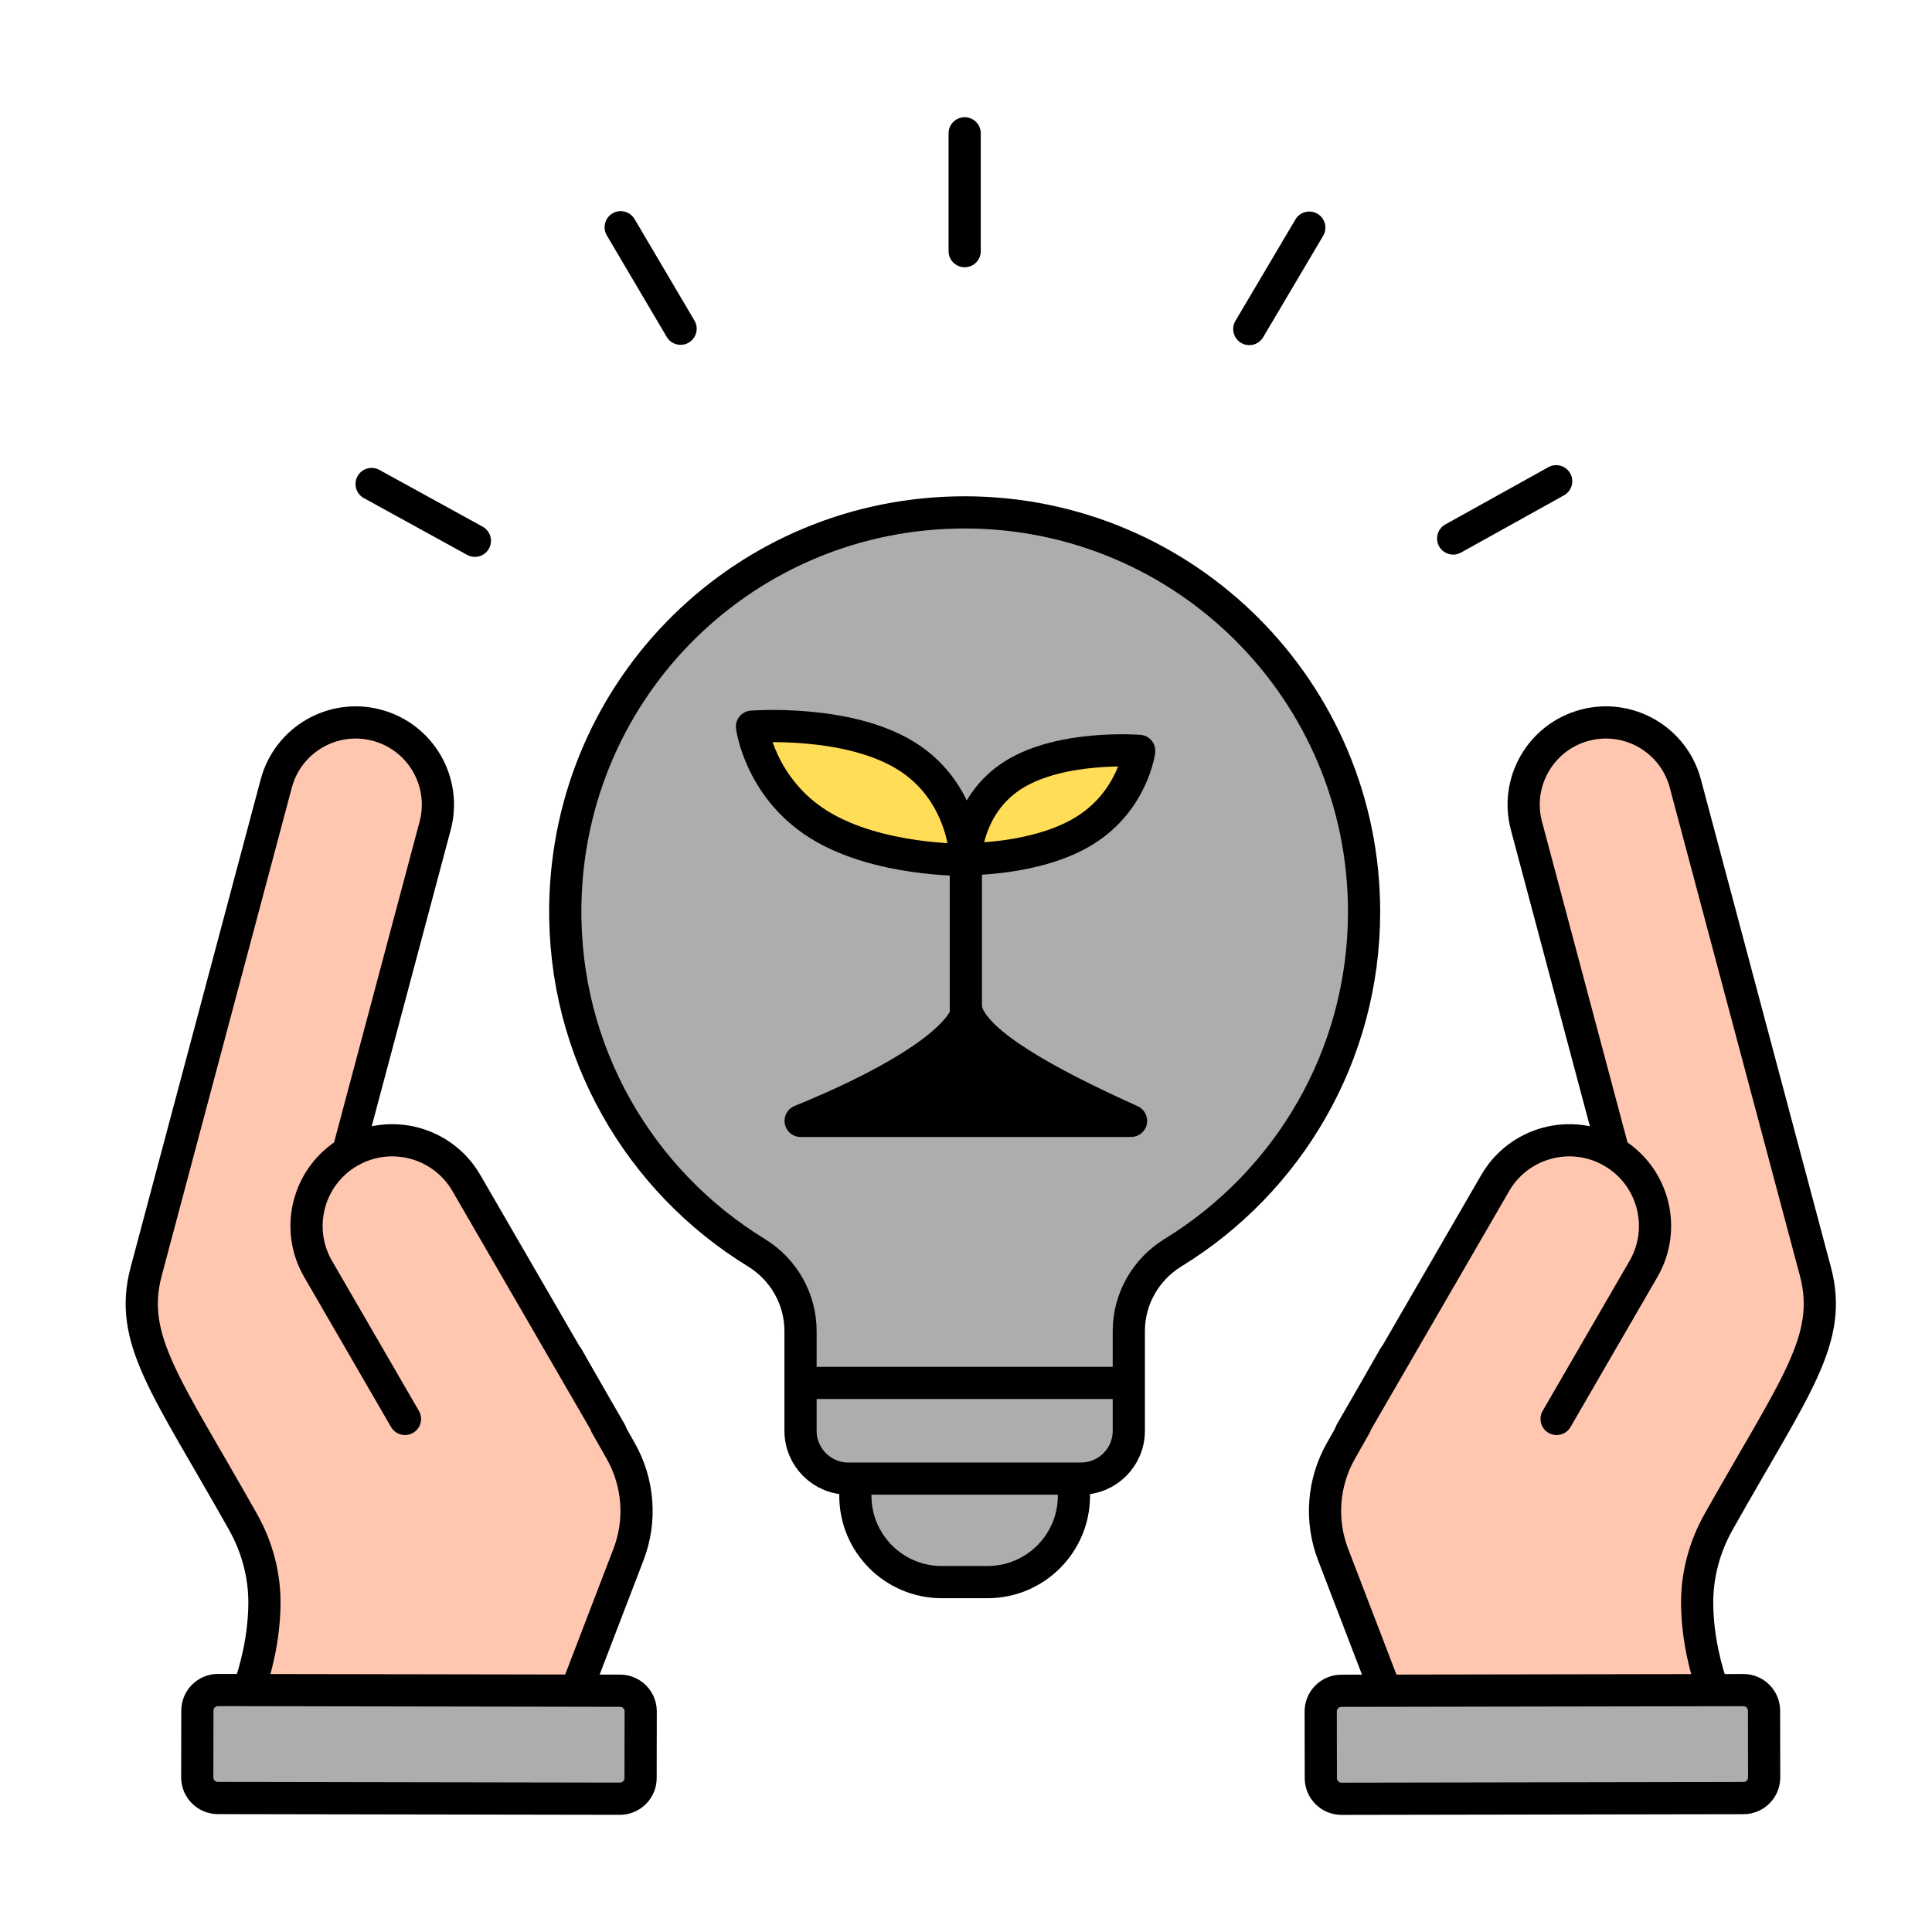
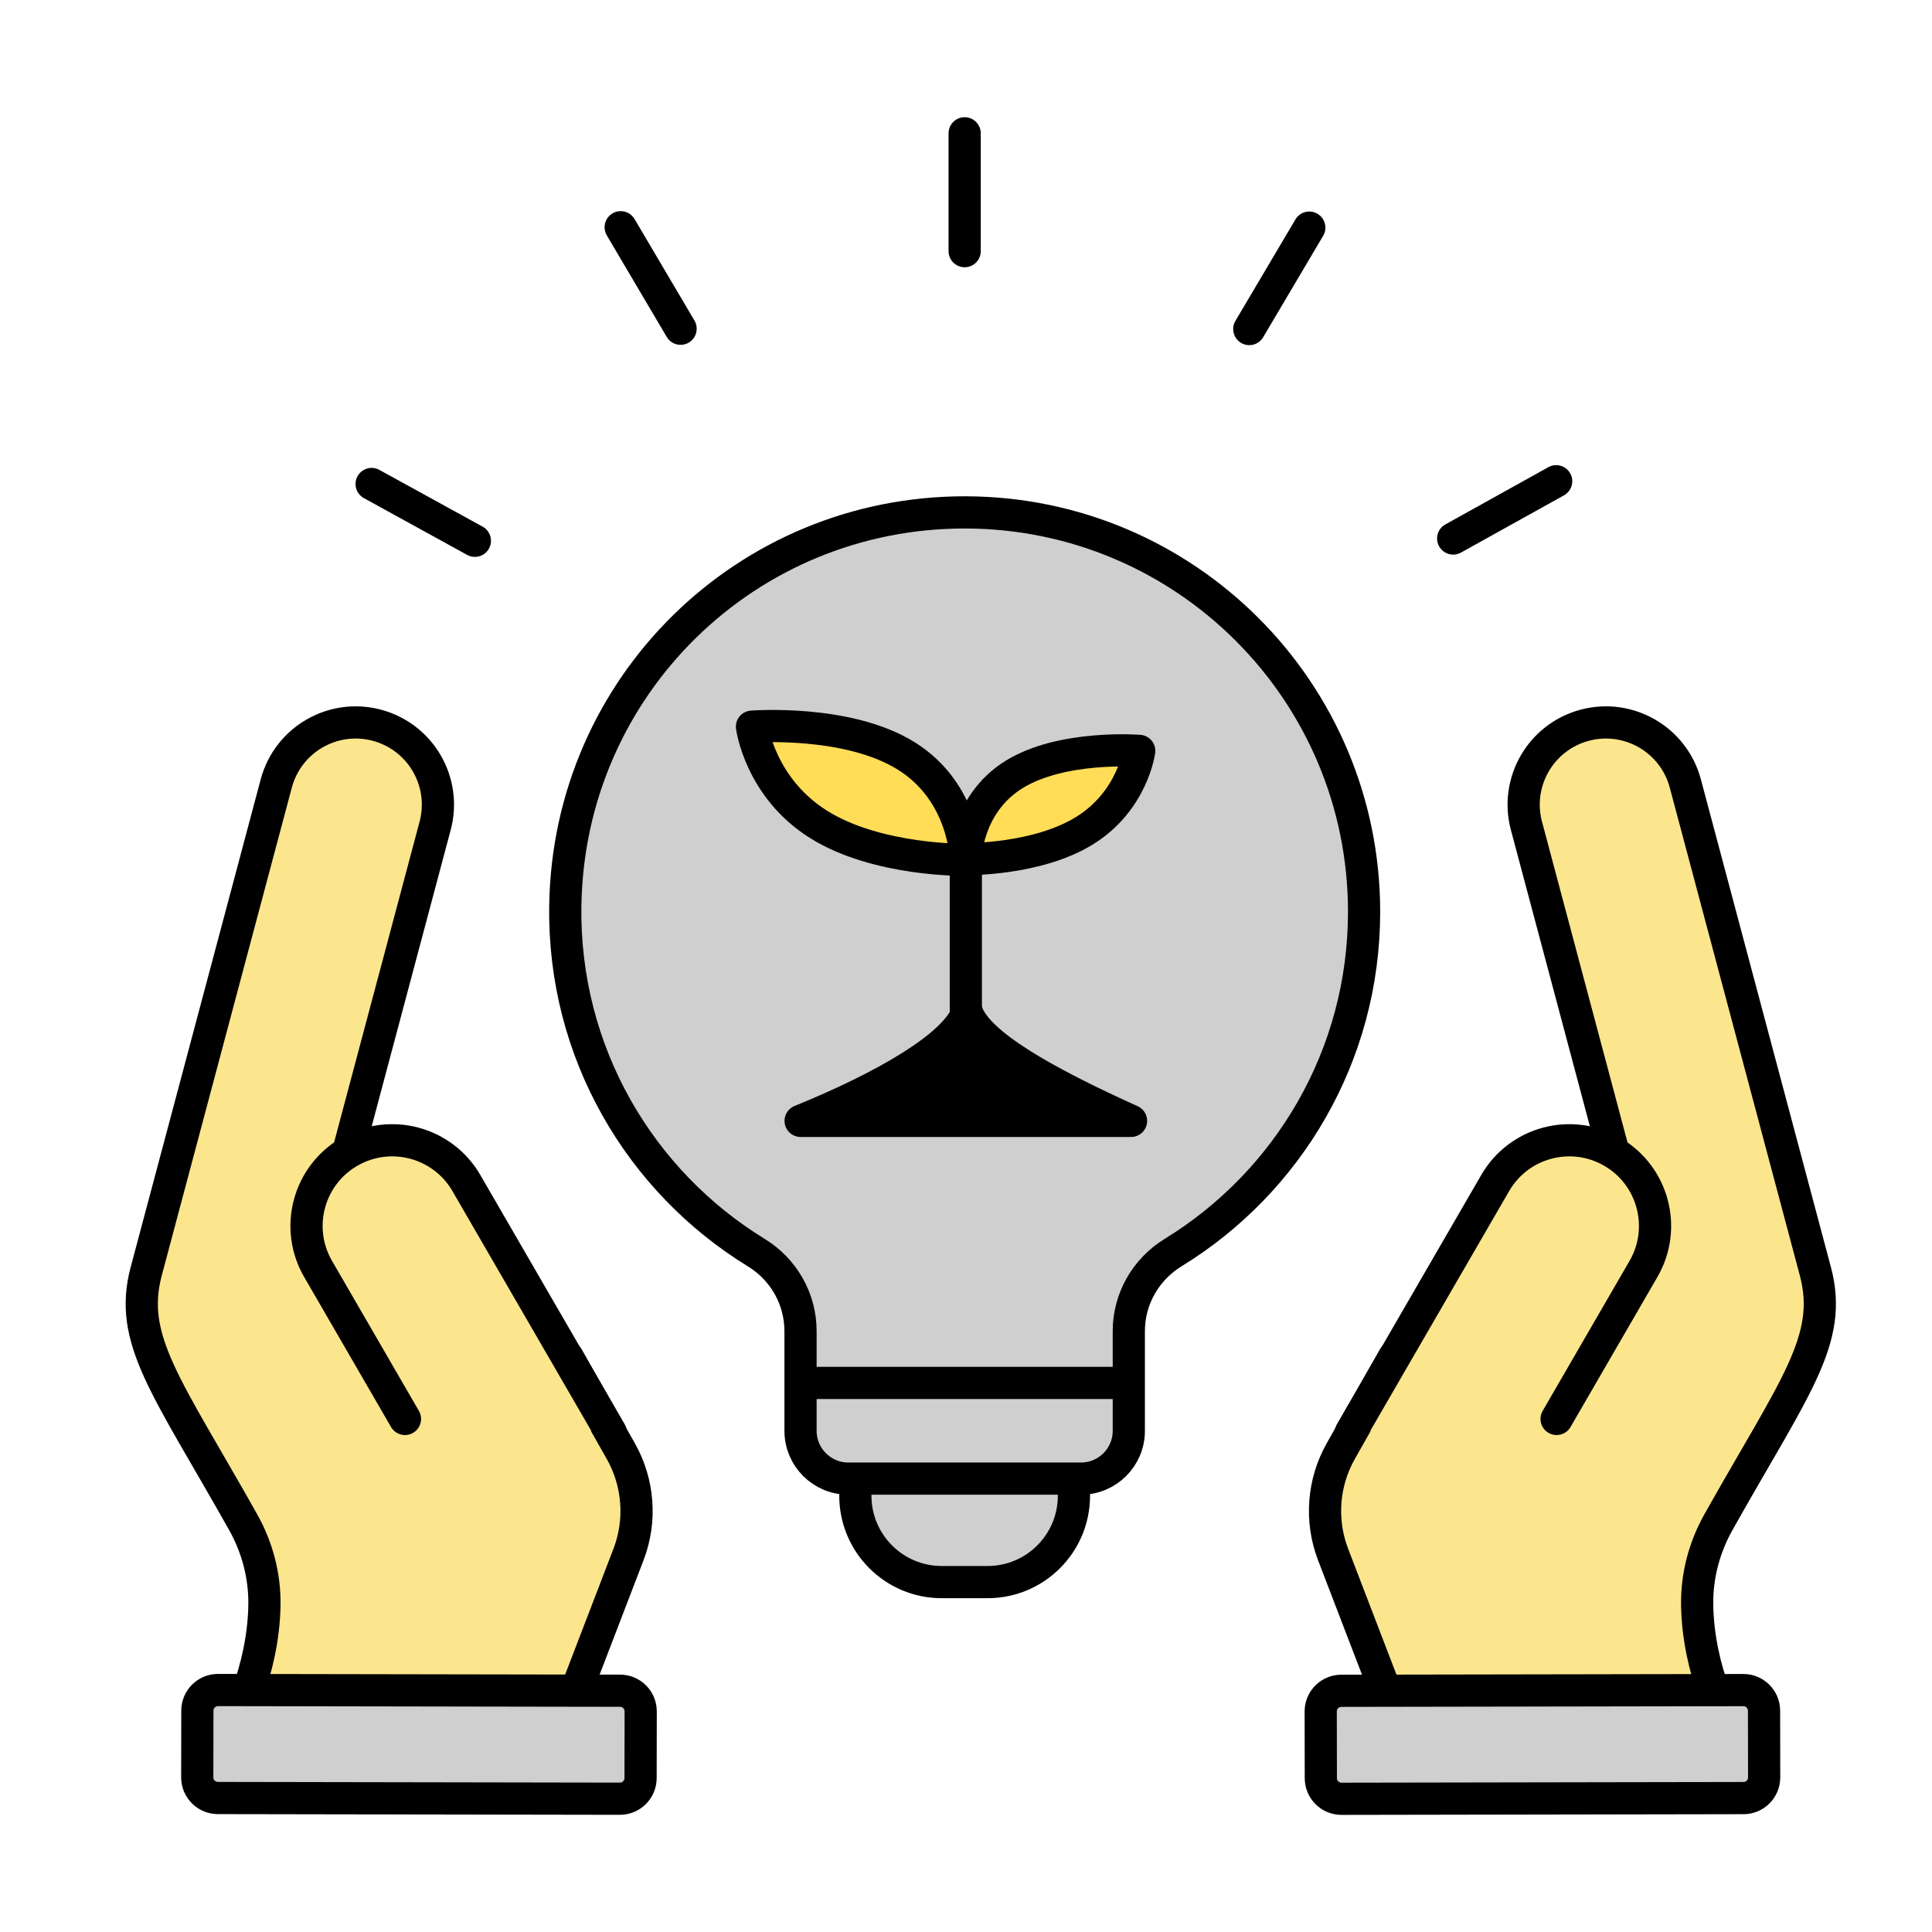
<svg xmlns="http://www.w3.org/2000/svg" id="Layer_1" data-name="Layer 1" viewBox="0 0 1080 1080">
  <defs>
    <style>
      .cls-1 {
        fill: none;
      }

      .cls-1, .cls-2, .cls-3, .cls-4, .cls-5 {
        stroke: #000;
        stroke-linecap: round;
        stroke-linejoin: round;
        stroke-width: 18px;
      }

      .cls-2 {
-         fill: #ffc7b0;
+         fill: #cfcfcf;
      }

      .cls-3 {
-         fill: #ffdd56;
+         fill: #fce68d;
      }

      .cls-4 {
-         fill: #afacb0;
+         fill: #ffdd56;
      }

      .cls-5 {
        fill: #000;
      }
    </style>
  </defs>
  <g>
-     <path class="cls-2" d="M957.96,945.53c-4.41-11.66-9.02-29.7-9.24-48.65-.19-16.12,4.02-32,11.93-46.05,42.73-76,64.33-101.96,54.16-140.12l-72.7-272.73c-6.54-24.53-31.72-39.11-56.24-32.57h0c-24.53,6.54-39.11,31.72-32.57,56.24l58.51,219.51-132.59,77.55-29.69,52.42c-10.01,17.68-11.6,38.91-4.31,57.88l29.35,76.44,183.4.09Z" />
-     <path class="cls-2" d="M870.15,793.2l48.57-83.87c13.26-22.89,5.45-52.2-17.45-65.45h0c-22.89-13.26-52.2-5.45-65.45,17.45l-80.66,139.28" />
-     <rect class="cls-4" x="738.37" y="944.91" width="247.82" height="60.37" rx="11.54" ry="11.54" transform="translate(1726.21 1948.74) rotate(179.9)" />
+     <path class="cls-3" d="M957.96,945.53c-4.41-11.66-9.02-29.7-9.24-48.65-.19-16.12,4.02-32,11.93-46.05,42.73-76,64.33-101.96,54.16-140.12l-72.7-272.73c-6.54-24.53-31.72-39.11-56.24-32.57h0c-24.53,6.54-39.11,31.72-32.57,56.24l58.51,219.51-132.59,77.55-29.69,52.42c-10.01,17.68-11.6,38.91-4.31,57.88l29.35,76.44,183.4.09Z" />
+     <path class="cls-3" d="M870.15,793.2l48.57-83.87c13.26-22.89,5.45-52.2-17.45-65.45h0c-22.89-13.26-52.2-5.45-65.45,17.45l-80.66,139.28" />
+     <rect class="cls-2" x="738.37" y="944.91" width="247.82" height="60.37" rx="11.54" ry="11.54" transform="translate(1726.21 1948.74) rotate(179.9)" />
  </g>
  <g>
-     <path class="cls-2" d="M138.58,945.53c4.41-11.66,9.02-29.7,9.24-48.65.19-16.12-4.02-32-11.93-46.05-42.73-76-64.33-101.96-54.16-140.12l72.7-272.73c6.54-24.53,31.72-39.11,56.24-32.57h0c24.53,6.54,39.11,31.72,32.57,56.24l-58.51,219.51,132.59,77.55,29.69,52.42c10.01,17.68,11.6,38.91,4.31,57.88l-29.35,76.44-183.4.09Z" />
-     <path class="cls-2" d="M226.38,793.2l-48.57-83.87c-13.26-22.89-5.45-52.2,17.45-65.45h0c22.89-13.26,52.2-5.45,65.45,17.45l80.66,139.28" />
-     <rect class="cls-4" x="110.35" y="944.91" width="247.82" height="60.37" rx="11.54" ry="11.54" transform="translate(1.65 -.39) rotate(.1)" />
+     <path class="cls-3" d="M138.58,945.53c4.41-11.66,9.02-29.7,9.24-48.65.19-16.12-4.02-32-11.93-46.05-42.73-76-64.33-101.96-54.16-140.12l72.7-272.73c6.54-24.53,31.72-39.11,56.24-32.57h0c24.53,6.54,39.11,31.72,32.57,56.24l-58.51,219.51,132.59,77.55,29.69,52.42c10.01,17.68,11.6,38.91,4.31,57.88l-29.35,76.44-183.4.09Z" />
+     <path class="cls-3" d="M226.38,793.2l-48.57-83.87c-13.26-22.89-5.45-52.2,17.45-65.45h0c22.89-13.26,52.2-5.45,65.45,17.45l80.66,139.28" />
+     <rect class="cls-2" x="110.35" y="944.91" width="247.82" height="60.37" rx="11.54" ry="11.54" transform="translate(1.65 -.39) rotate(.1)" />
  </g>
  <g>
    <g>
      <line class="cls-1" x1="539.25" y1="74.52" x2="539.25" y2="140.4" />
      <line class="cls-1" x1="731.9" y1="127.25" x2="698.36" y2="183.94" />
      <line class="cls-1" x1="869.91" y1="269.02" x2="812.33" y2="301.03" />
      <line class="cls-1" x1="346.97" y1="127.03" x2="380.45" y2="183.76" />
      <line class="cls-1" x1="207.74" y1="270.56" x2="265.46" y2="302.3" />
    </g>
    <g>
-       <path class="cls-4" d="M478.16,790.16h122.18v45.98c0,26.63-21.62,48.26-48.26,48.26h-25.67c-26.63,0-48.26-21.62-48.26-48.26v-45.98h0Z" />
-       <path class="cls-4" d="M762.53,509.71c0-123.15-99.7-223.01-222.79-223.28-122.52-.26-221.83,97.22-223.73,219.73-1.28,82.11,41.78,154.27,106.79,194.09,15.29,9.36,24.7,25.9,24.7,43.83v55.76c0,14.75,11.96,26.71,26.71,26.71h130.09c14.75,0,26.71-11.96,26.71-26.71v-55.76c0-17.96,9.46-34.49,24.77-43.88,64.03-39.25,106.75-109.88,106.75-190.49Z" />
-       <line class="cls-4" x1="448.22" y1="773.06" x2="630.29" y2="773.06" />
+       <path class="cls-2" d="M478.16,790.16h122.18v45.98c0,26.63-21.62,48.26-48.26,48.26h-25.67c-26.63,0-48.26-21.62-48.26-48.26v-45.98h0Z" />
+       <path class="cls-2" d="M762.53,509.71c0-123.15-99.7-223.01-222.79-223.28-122.52-.26-221.83,97.22-223.73,219.73-1.28,82.11,41.78,154.27,106.79,194.09,15.29,9.36,24.7,25.9,24.7,43.83v55.76c0,14.75,11.96,26.71,26.71,26.71h130.09c14.75,0,26.71-11.96,26.71-26.71v-55.76c0-17.96,9.46-34.49,24.77-43.88,64.03-39.25,106.75-109.88,106.75-190.49Z" />
+       <line class="cls-2" x1="448.22" y1="773.06" x2="630.29" y2="773.06" />
      <g>
        <line class="cls-1" x1="539.91" y1="480.64" x2="539.91" y2="622.56" />
-         <path class="cls-3" d="M420.36,406.21s4.42,34.21,37.43,54.76c33.01,20.55,82.12,19.67,82.12,19.67,0,0-.31-37.53-33.33-58.08-33.01-20.55-86.22-16.34-86.22-16.34Z" />
-         <path class="cls-3" d="M636.83,419.75s-3.59,27.8-30.42,44.5c-26.83,16.7-66.74,15.98-66.74,15.98,0,0,.25-30.5,27.08-47.21,26.83-16.7,70.08-13.28,70.08-13.28Z" />
+         <path class="cls-4" d="M420.36,406.21s4.42,34.21,37.43,54.76c33.01,20.55,82.12,19.67,82.12,19.67,0,0-.31-37.53-33.33-58.08-33.01-20.55-86.22-16.34-86.22-16.34Z" />
+         <path class="cls-4" d="M636.83,419.75s-3.59,27.8-30.42,44.5c-26.83,16.7-66.74,15.98-66.74,15.98,0,0,.25-30.5,27.08-47.21,26.83-16.7,70.08-13.28,70.08-13.28Z" />
        <path class="cls-5" d="M447.56,626.58h184.7c-48.88-22.04-85.08-42.73-91.64-60.25-7.36,18.98-47.13,41.58-93.06,60.25Z" />
      </g>
    </g>
  </g>
</svg>
